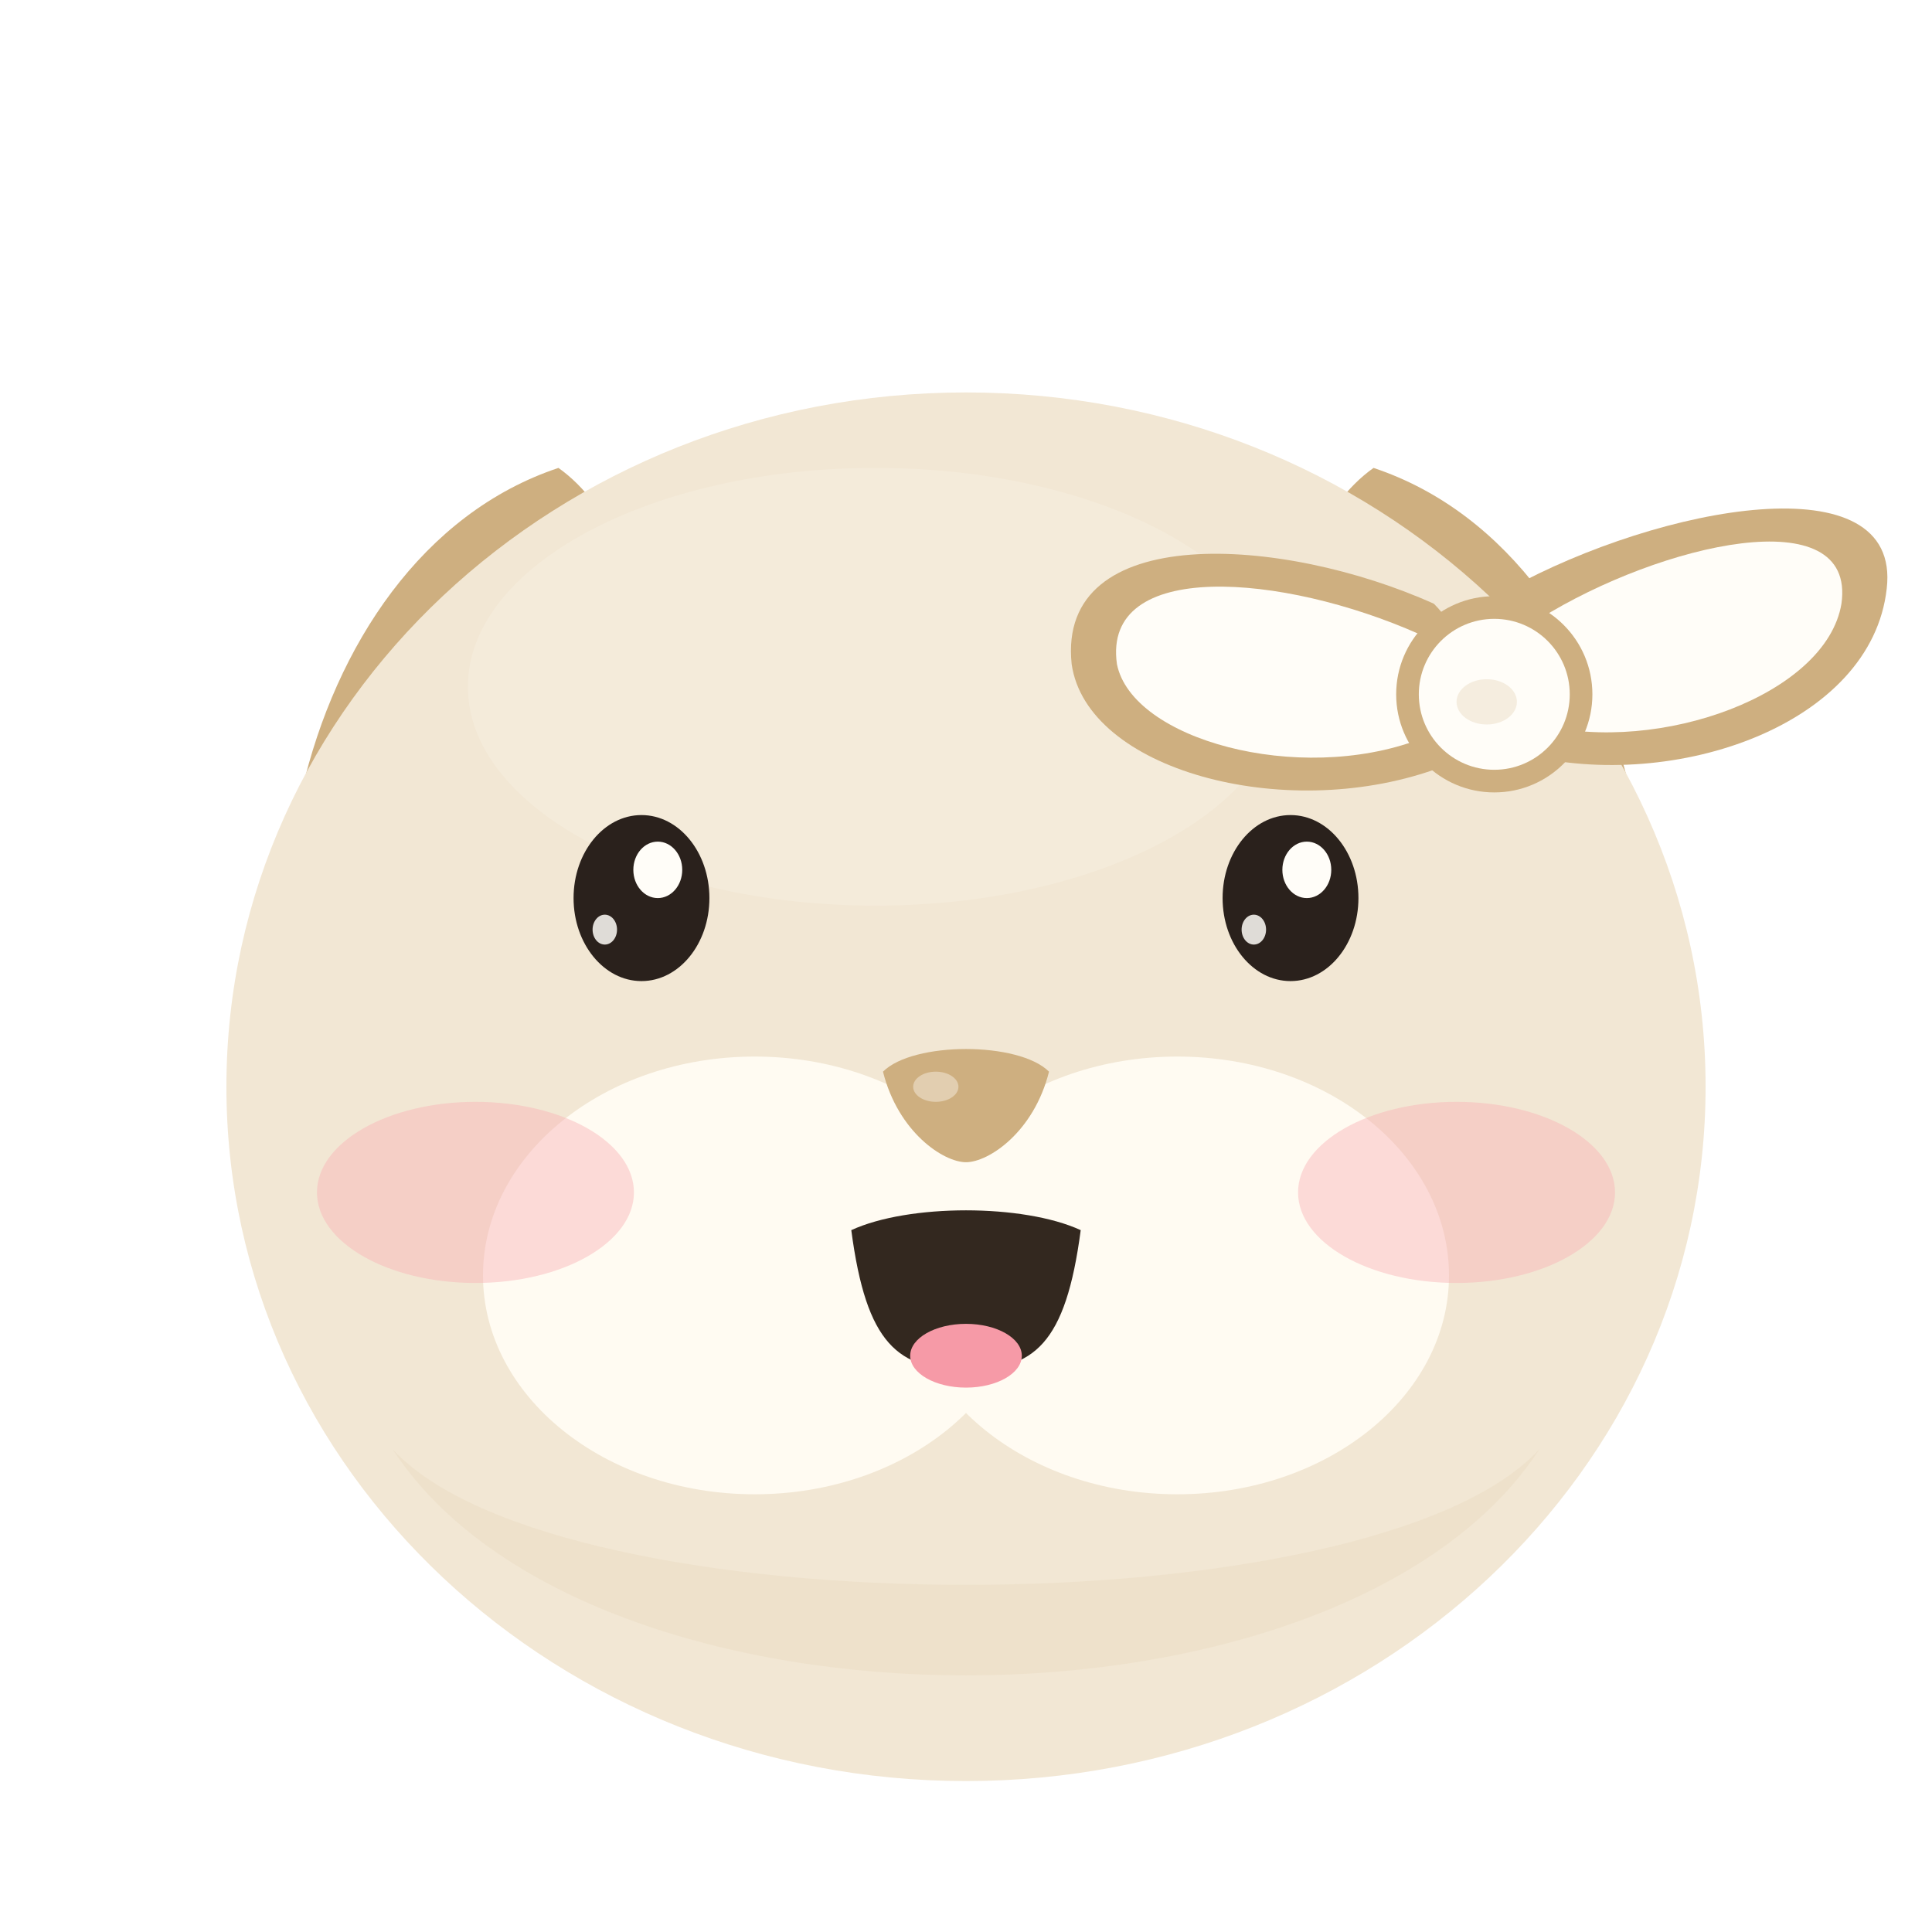
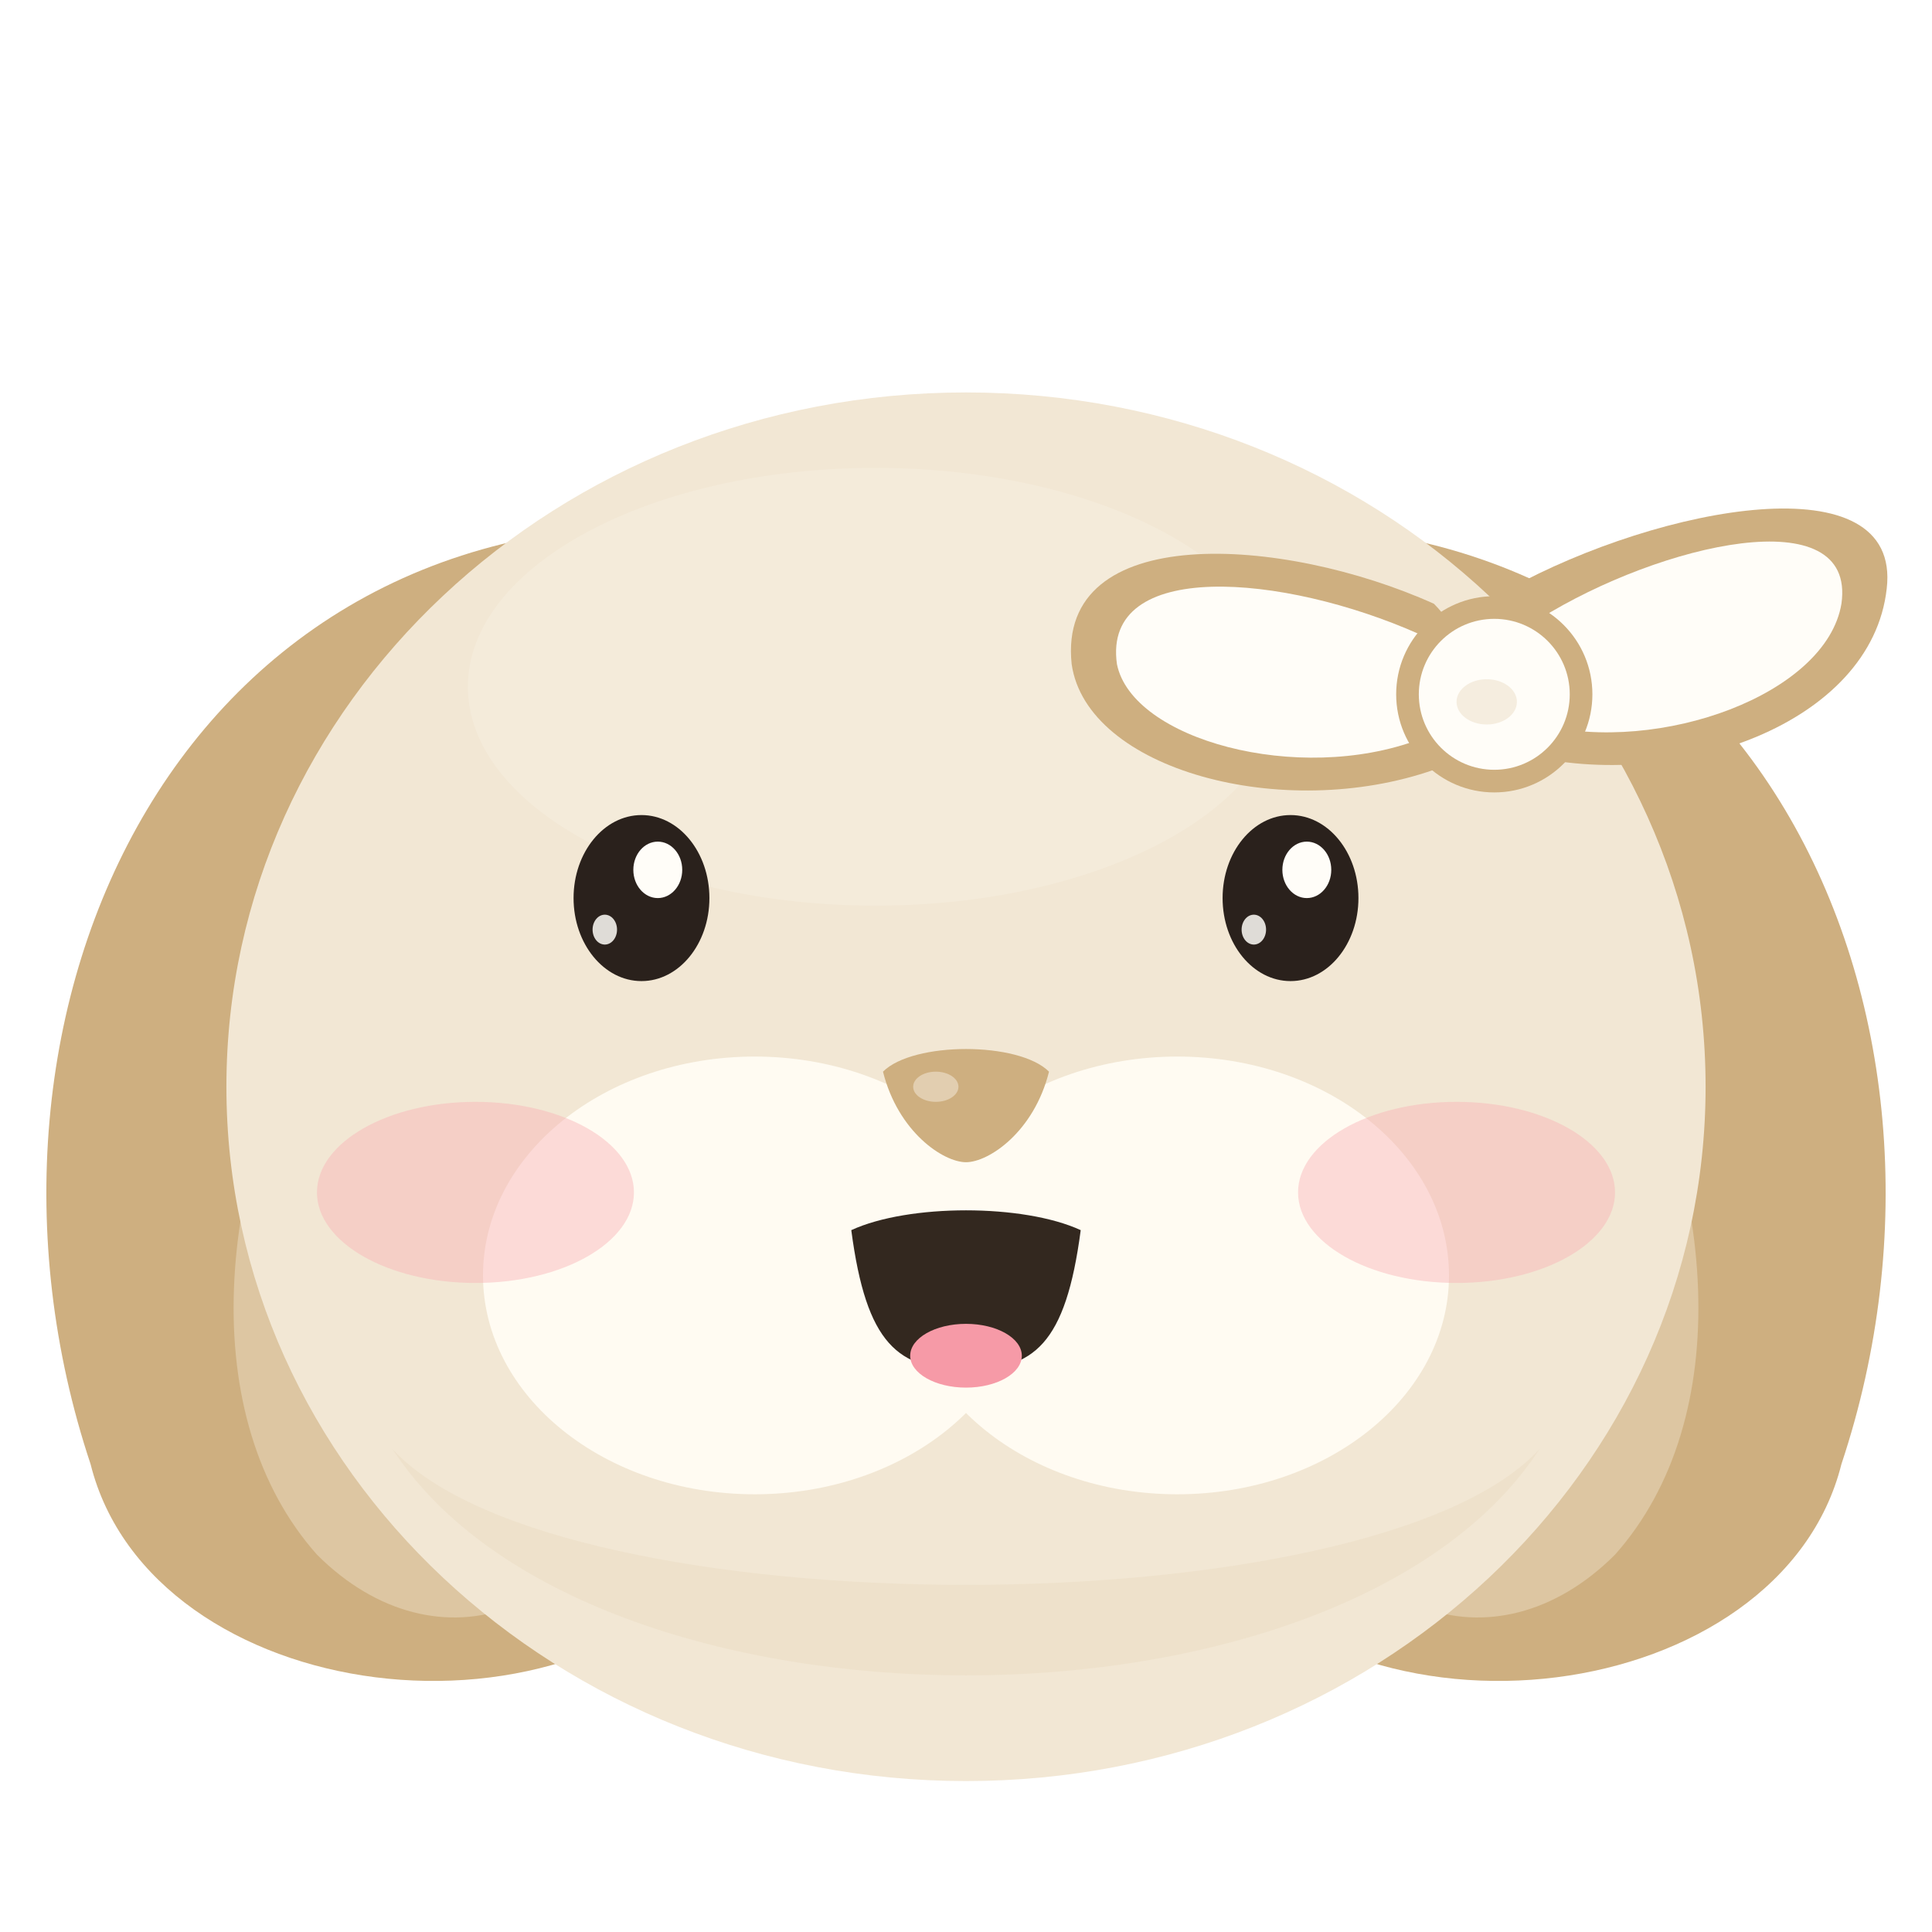
<svg xmlns="http://www.w3.org/2000/svg" viewBox="0 0 256 256" width="256" height="256" role="img" aria-hidden="true">
-   <path d="M74 62 C38 74 28 132 48 158 C62 174 78 156 78 132 C90 102 88 72 74 62 Z" fill="#ceaf80" />
-   <path d="M182 62 C218 74 228 132 208 158 C194 174 178 156 178 132 C166 102 168 72 182 62 Z" fill="#ceaf80" />
+   <path d="M96 70 C24 64 -8 134 12 194 C20 226 76 234 98 204 C112 152 118 92 96 70 Z" fill="#ceaf80" />
+   <path d="M44 128 C28 156 26 188 42 206 C58 222 80 214 84 190 C78 162 64 138 44 128 Z" fill="#fffbf2" fill-opacity="0.300" />
+   <path d="M160 70 C232 64 264 134 244 194 C236 226 180 234 158 204 C144 152 138 92 160 70 Z" fill="#ceaf80" />
+   <path d="M212 128 C228 156 230 188 214 206 C198 222 176 214 172 190 C178 162 192 138 212 128 Z" fill="#fffbf2" fill-opacity="0.300" />
  <ellipse cx="128" cy="144" rx="98" ry="92" fill="#f2e7d4" />
  <ellipse cx="100" cy="169" rx="36" ry="29" fill="#fffbf2" />
  <ellipse cx="156" cy="169" rx="36" ry="29" fill="#fffbf2" />
  <ellipse cx="116" cy="91" rx="54" ry="29" fill="#fffdf8" fill-opacity="0.170" />
  <path d="M52 192 C78 232 178 232 204 192 C182 216 74 216 52 192 Z" fill="#ceaf80" fill-opacity="0.100" />
  <ellipse cx="63" cy="158" rx="21" ry="12" fill="#f9b3b6" fill-opacity="0.450" />
  <ellipse cx="193" cy="158" rx="21" ry="12" fill="#f9b3b6" fill-opacity="0.450" />
  <ellipse cx="85" cy="119" rx="9" ry="11" fill="#2a211c" />
  <ellipse cx="171" cy="119" rx="9" ry="11" fill="#2a211c" />
  <ellipse cx="87.16" cy="115.26" rx="3.24" ry="3.74" fill="#fffdf8" />
  <ellipse cx="80.14" cy="123.18" rx="1.62" ry="1.98" fill="#fffdf8" fill-opacity="0.850" />
  <ellipse cx="173.16" cy="115.26" rx="3.24" ry="3.74" fill="#fffdf8" />
  <ellipse cx="166.14" cy="123.18" rx="1.62" ry="1.98" fill="#fffdf8" fill-opacity="0.850" />
  <path d="M190 102 C170 109 144 102 142 88 C140 69 170 71 190 80 C196 86 196 96 190 102 Z" fill="#ceaf80" />
  <path d="M202 100 C222 105 248 96 250 78 C252 61 220 67 200 78 C196 86 197 96 202 100 Z" fill="#ceaf80" />
  <path d="M188 98 C172 104 150 98 148 88 C146 74 170 76 188 84 C192 88 192 94 188 98 Z" fill="#fffdf8" />
  <path d="M204 96 C220 100 242 92 244 80 C246 66 220 72 204 82 C200 87 200 92 204 96 Z" fill="#fffdf8" />
  <ellipse cx="198" cy="92" rx="13" ry="13" fill="#ceaf80" />
  <ellipse cx="198" cy="92" rx="10" ry="10" fill="#fffdf8" />
  <ellipse cx="197" cy="93" rx="4" ry="3" fill="#ceaf80" fill-opacity="0.200" />
  <path d="M117 142 C121 138 135 138 139 142 C137 150 131 154 128 154 C125 154 119 150 117 142 Z" fill="#ceaf80" />
  <ellipse cx="124" cy="144" rx="3" ry="2" fill="#fffdf8" fill-opacity="0.400" />
  <path d="M112.8 163 C114.8 178.17 119 181.5 128 181.5 C137 181.5 141.2 178.17 143.2 163 C135.6 159.5 120.4 159.5 112.8 163 Z" fill="#33281f" />
  <ellipse cx="128" cy="179.641" rx="7.395" ry="4.225" fill="#f69aa7" />
</svg>
